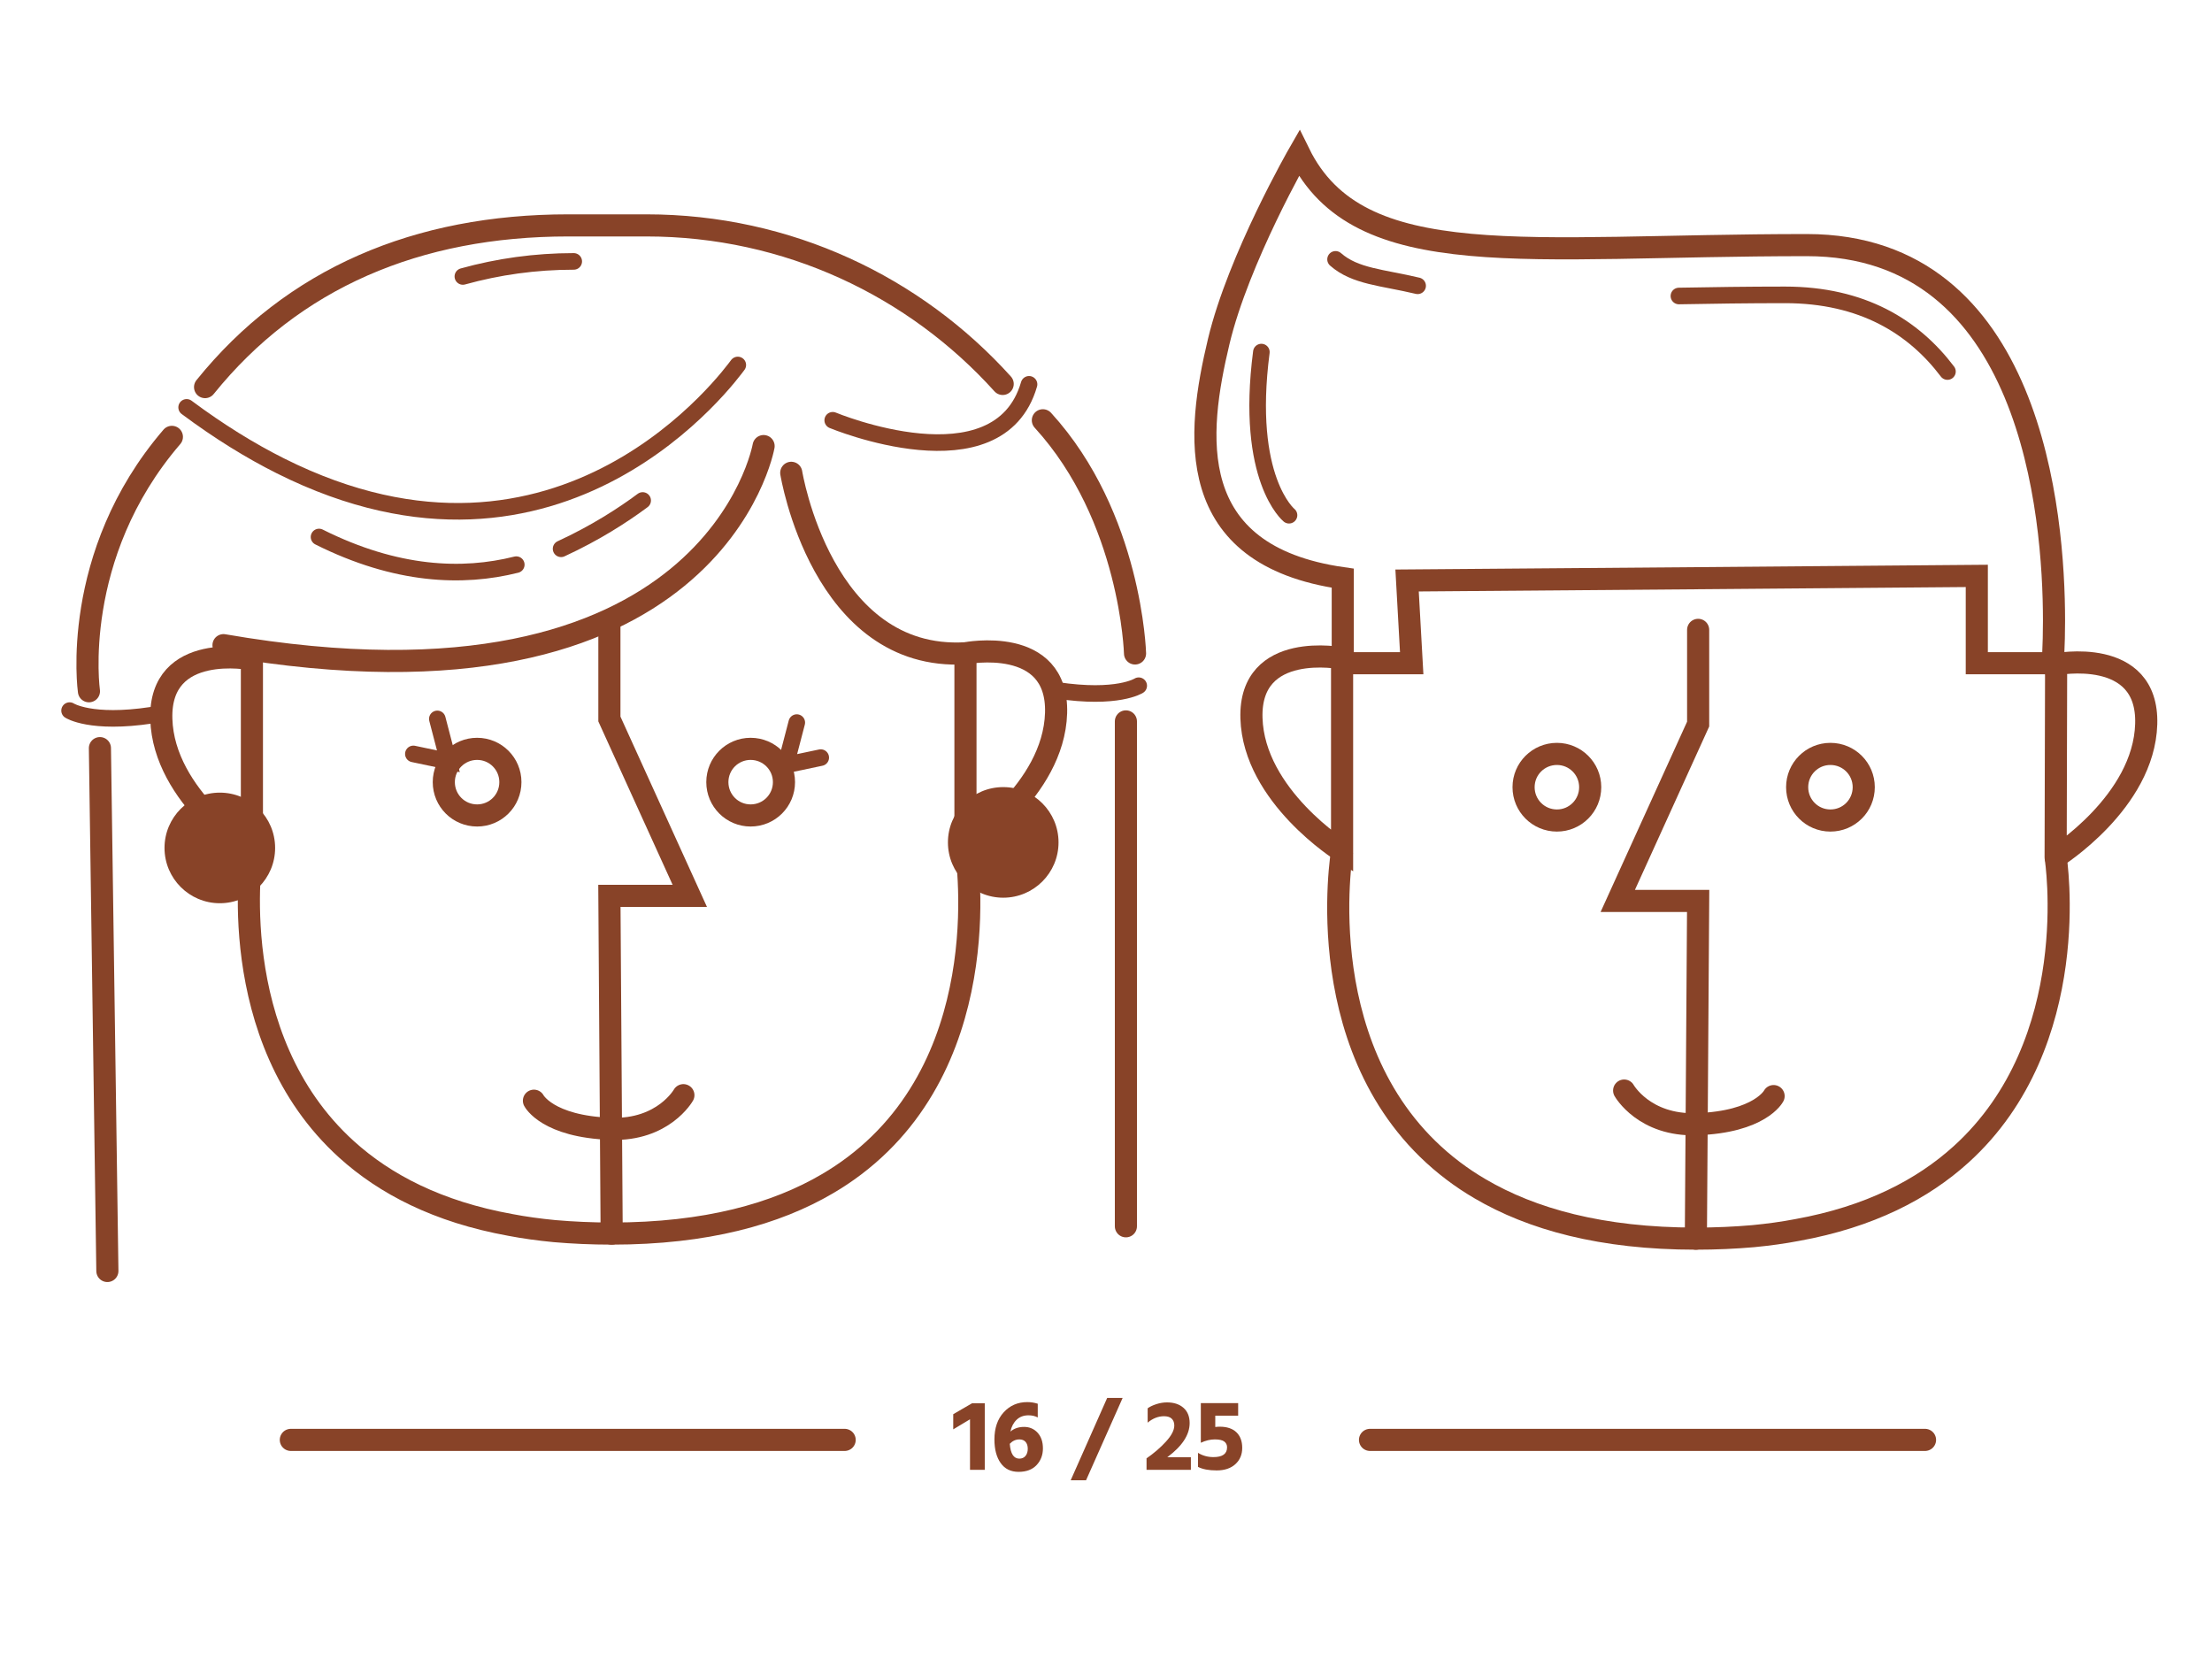
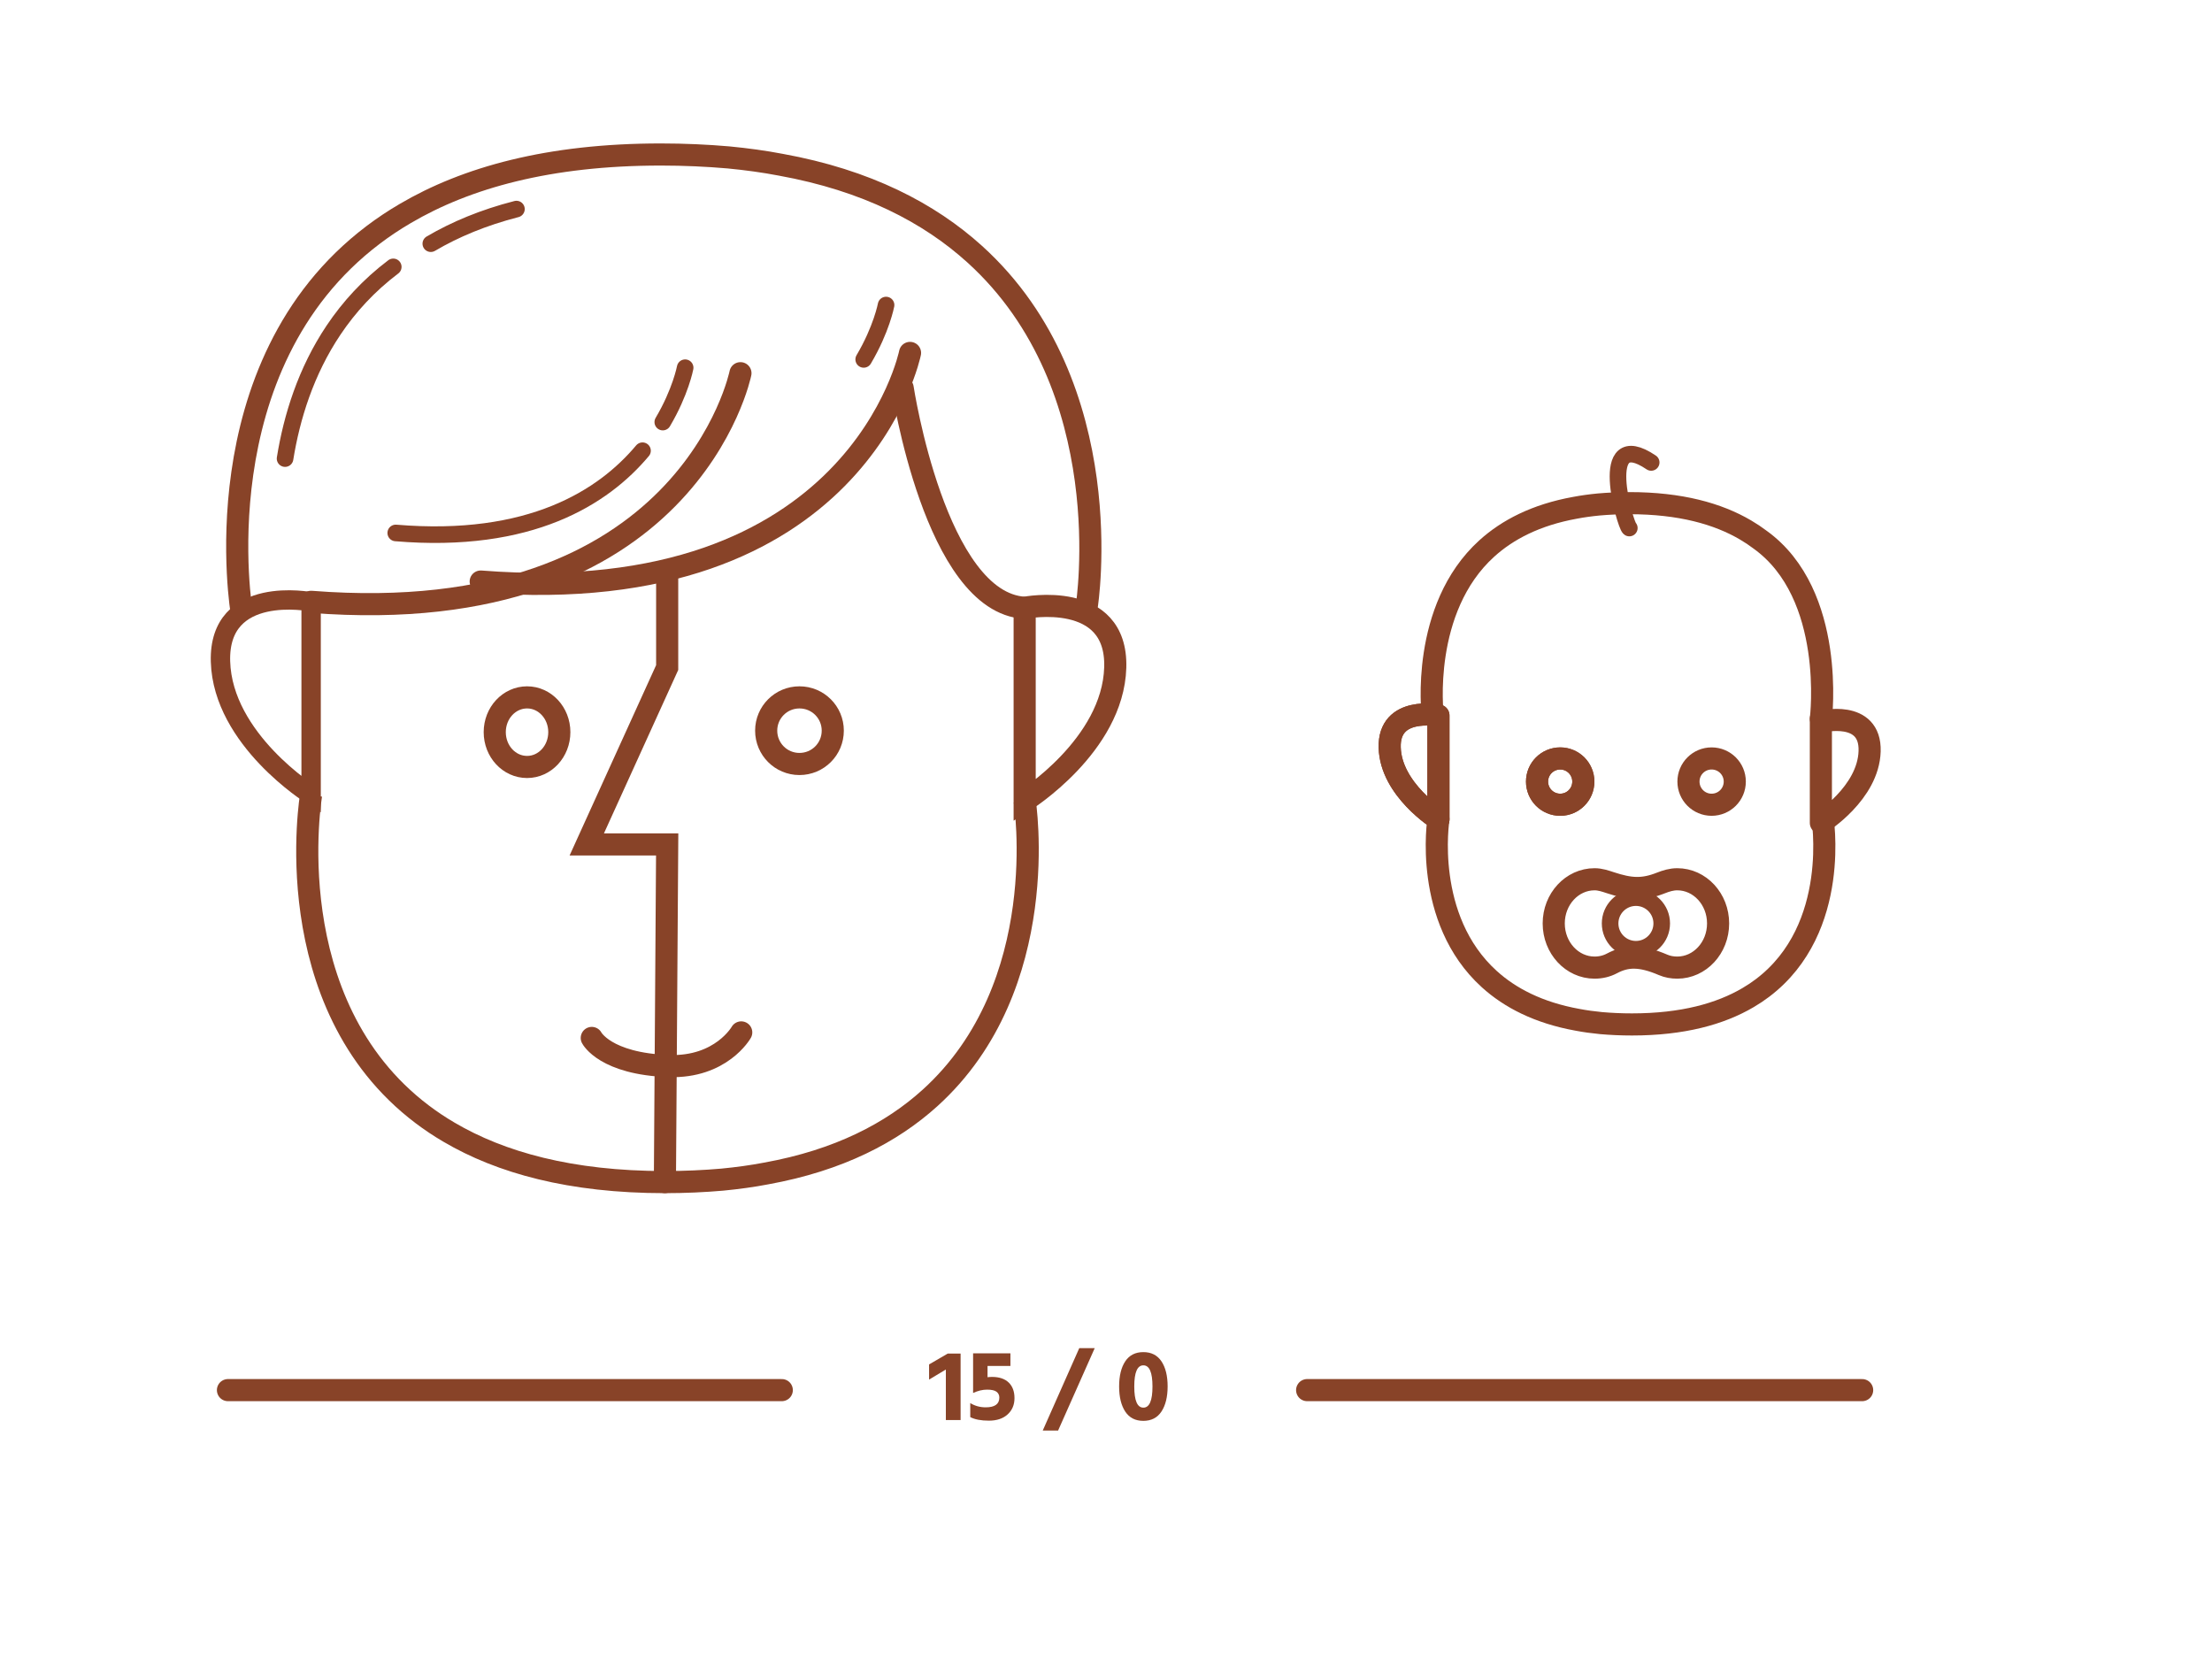
<svg xmlns="http://www.w3.org/2000/svg" version="1.1" id="Calque_1" x="0px" y="0px" width="400px" height="300px" viewBox="0 0 400 300" enable-background="new 0 0 400 300" xml:space="preserve">
  <g>
-     <line fill="none" stroke="#884328" stroke-width="4" stroke-linecap="round" stroke-miterlimit="10" x1="247.741" y1="260.378" x2="348.105" y2="260.378" />
-     <line fill="none" stroke="#884328" stroke-width="4" stroke-linecap="round" stroke-miterlimit="10" x1="52.591" y1="260.378" x2="152.741" y2="260.378" />
+     <line fill="none" stroke="#884328" stroke-width="4" stroke-linecap="round" stroke-miterlimit="10" x1="236.372" y1="251.378" x2="336.735" y2="251.378" />
+     <line fill="none" stroke="#884328" stroke-width="4" stroke-linecap="round" stroke-miterlimit="10" x1="41.221" y1="251.378" x2="141.371" y2="251.378" />
    <g>
-       <rect x="172.191" y="252.79" fill="none" width="60.314" height="20.432" />
-       <path fill="#884328" d="M178.076,265.79h-2.667v-9.139l-3.034,1.821v-2.74l3.384-1.967h2.317V265.79z" />
-       <path fill="#884328" d="M185.183,258.03c0.986,0,1.802,0.349,2.445,1.048s0.966,1.646,0.966,2.841s-0.384,2.2-1.149,3.016    c-0.767,0.815-1.852,1.223-3.255,1.223s-2.482-0.53-3.236-1.59s-1.131-2.485-1.131-4.275c0-2.047,0.561-3.684,1.683-4.91    s2.54-1.839,4.257-1.839c0.649,0,1.281,0.098,1.895,0.294v2.482c-0.479-0.257-1.036-0.386-1.674-0.386    c-0.87,0-1.585,0.267-2.143,0.8s-0.935,1.248-1.131,2.142C183.371,258.312,184.195,258.03,185.183,258.03z M184.327,263.767    c0.479,0,0.853-0.165,1.122-0.496s0.404-0.76,0.404-1.288c0-0.527-0.132-0.94-0.396-1.241c-0.264-0.3-0.634-0.45-1.112-0.45    c-0.662,0-1.244,0.264-1.747,0.791C182.733,262.873,183.31,263.767,184.327,263.767z" />
-       <path fill="#884328" d="M196.39,267.684h-2.777l6.602-14.895h2.795L196.39,267.684z" />
-       <path fill="#884328" d="M215.348,265.79h-8.018v-2.078c1.324-0.907,2.491-1.912,3.503-3.016c1.012-1.103,1.517-2.078,1.517-2.924    c0-0.515-0.153-0.922-0.459-1.223c-0.307-0.3-0.772-0.451-1.397-0.451c-1.043,0-2.029,0.386-2.961,1.159v-2.593    c0.404-0.294,0.932-0.545,1.581-0.754c0.65-0.208,1.287-0.312,1.913-0.312c1.25,0,2.246,0.328,2.988,0.984    c0.741,0.656,1.112,1.572,1.112,2.749c0,2.121-1.349,4.18-4.046,6.178h4.267V265.79z" />
-       <path fill="#884328" d="M223.586,259.005c0.698,0.674,1.048,1.615,1.048,2.822c0,1.208-0.414,2.188-1.241,2.942    s-1.955,1.131-3.384,1.131c-1.428,0-2.553-0.214-3.374-0.644v-2.538c0.834,0.515,1.766,0.772,2.795,0.772    c1.643,0,2.464-0.589,2.464-1.766c0-0.441-0.168-0.791-0.505-1.048c-0.338-0.258-0.911-0.386-1.72-0.386    c-0.81,0-1.649,0.202-2.52,0.607v-7.172h6.749v2.28h-4.138v2.041c0.27-0.037,0.539-0.055,0.81-0.055    C221.882,257.993,222.887,258.331,223.586,259.005z" />
+       <rect x="167.822" y="243.79" fill="none" width="60.314" height="20.432" />
+       <path fill="#884328" d="M173.707,256.79h-2.667v-9.14l-3.034,1.821v-2.74l3.384-1.968h2.317V256.79z" />
+       <path fill="#884328" d="M182.404,250.005c0.698,0.674,1.048,1.615,1.048,2.822c0,1.208-0.414,2.188-1.241,2.942    s-1.955,1.131-3.384,1.131c-1.428,0-2.553-0.215-3.374-0.644v-2.538c0.834,0.515,1.766,0.772,2.795,0.772    c1.643,0,2.464-0.589,2.464-1.766c0-0.441-0.168-0.79-0.505-1.048c-0.338-0.258-0.911-0.386-1.72-0.386    c-0.81,0-1.649,0.202-2.52,0.606v-7.172h6.749v2.28h-4.138v2.041c0.27-0.036,0.539-0.055,0.81-0.055    C180.7,248.993,181.705,249.33,182.404,250.005z" />
+       <path fill="#884328" d="M191.34,258.684h-2.777l6.602-14.895h2.795L191.34,258.684z" />
+       <path fill="#884328" d="M206.75,244.506c1.446,0,2.54,0.559,3.282,1.674c0.741,1.115,1.112,2.623,1.112,4.523    s-0.371,3.414-1.112,4.542c-0.742,1.128-1.836,1.691-3.282,1.691c-1.447,0-2.538-0.561-3.273-1.683    c-0.735-1.121-1.104-2.635-1.104-4.541s0.368-3.418,1.104-4.533S205.302,244.506,206.75,244.506z M206.758,246.896    c-1.098,0-1.646,1.275-1.646,3.825s0.548,3.825,1.646,3.825c1.097,0,1.646-1.275,1.646-3.825S207.855,246.896,206.758,246.896z" />
    </g>
  </g>
  <g>
    <g>
-       <path fill="none" stroke="#884328" stroke-width="3.503" stroke-linecap="round" stroke-miterlimit="10" d="M307.079,113.898" />
-       <path fill="none" stroke="#884328" stroke-width="4" stroke-miterlimit="10" d="M287.558,142.347c0,3.338-2.695,6.029-6.016,6.029    c-3.338,0-6.032-2.691-6.032-6.029c0-3.325,2.694-6.016,6.032-6.016C284.864,136.331,287.558,139.022,287.558,142.347z" />
-       <path fill="none" stroke="#884328" stroke-width="4" stroke-miterlimit="10" d="M337.024,142.347c0,3.338-2.688,6.029-6.029,6.029    c-3.325,0-6.013-2.691-6.013-6.029c0-3.325,2.688-6.016,6.013-6.016C334.336,136.331,337.024,139.022,337.024,142.347z" />
-       <path fill="none" stroke="#884328" stroke-width="4" stroke-linejoin="round" stroke-miterlimit="10" d="M371.808,122.178    l-0.084-2.047c0,0,16.797-3.322,16.381,10.804c-0.413,14.122-16.381,24.091-16.381,24.091L371.808,122.178z" />
-       <path fill="none" stroke="#884328" stroke-width="4" stroke-miterlimit="10" d="M242.691,129.268v-10.215    c0,0-16.8-3.325-16.388,10.801c0.419,14.122,16.388,24.094,16.388,24.094V129.268z" />
-       <path fill="none" stroke="#884328" stroke-width="4" stroke-miterlimit="10" d="M242.691,153.947c0,0-6.481,37.7,20.09,57.78    c1.511,1.144,3.124,2.223,4.85,3.234c9.325,5.486,21.949,9.023,39.036,9.023c3.64,0,7.099-0.162,10.355-0.445    c2.792-0.27,5.428-0.63,7.96-1.115c13.154-2.376,22.71-7.394,29.626-13.658c22.433-20.308,17.116-53.74,17.116-53.74" />
-       <polyline fill="none" stroke="#884328" stroke-width="4" stroke-linecap="round" stroke-miterlimit="10" points="307.079,113.898     307.079,130.935 292.541,162.918 307.079,162.918 306.845,197.634 306.666,223.984   " />
-       <path fill="none" stroke="#884328" stroke-width="4" stroke-linecap="round" stroke-miterlimit="10" d="M293.697,197.207    c0,0,3.608,6.405,13.088,6.084c11.53-0.39,13.939-5.083,13.939-5.083" />
-       <path fill="none" stroke="#884328" stroke-width="4" stroke-miterlimit="10" d="M306.787,104.557l50.681-0.416v15.786h13.713    c0,0,0.25-2.938,0.25-7.674c0-19.232-4.024-67.931-44.701-67.931c-50.681,0-81.006,5.395-91.81-16.619    c0,0-10.949,19.025-14.538,34.063c-3.954,16.566-6.647,38.636,22.433,42.79v15.37h12.465l-0.835-14.954L306.787,104.557z" />
-       <path fill="none" stroke="#884328" stroke-width="3" stroke-linecap="round" stroke-miterlimit="10" d="M256.353,51.68    c-6.428-1.534-11.306-1.67-14.843-4.779" />
-       <path fill="none" stroke="#884328" stroke-width="3" stroke-linecap="round" stroke-miterlimit="10" d="M352.162,67.185    c-6.116-8.083-15.381-13.864-29.376-13.864c-6.793,0-13.186,0.097-19.184,0.205" />
-       <path fill="none" stroke="#884328" stroke-width="3" stroke-linecap="round" stroke-miterlimit="10" d="M233.095,93.167    c0,0-8-6.5-5-29.5" />
+       <path fill="none" stroke="#884328" stroke-width="4" stroke-linecap="round" stroke-linejoin="round" stroke-miterlimit="10" d="    M282.137,137.152c-2.322,0-4.191,1.871-4.191,4.182c0,2.32,1.868,4.191,4.191,4.191c2.311,0,4.18-1.871,4.18-4.191    C286.317,139.022,284.448,137.152,282.137,137.152z" />
+       <path fill="none" stroke="#884328" stroke-width="4" stroke-linecap="round" stroke-linejoin="round" stroke-miterlimit="10" d="    M260.113,129.384c0,0-9.036-1.787-8.812,5.812c0.222,7.597,8.812,12.959,8.812,12.959v-17.984V129.384z" />
+       <path fill="none" stroke="#884328" stroke-width="4" stroke-linecap="round" stroke-linejoin="round" stroke-miterlimit="10" d="    M305.328,141.333c0,2.32,1.873,4.191,4.182,4.191c2.32,0,4.193-1.871,4.193-4.191c0-2.311-1.873-4.182-4.193-4.182    C307.201,137.152,305.328,139.022,305.328,141.333z" />
+       <path fill="none" stroke="#884328" stroke-width="4" stroke-linecap="round" stroke-linejoin="round" stroke-miterlimit="10" d="    M277.946,141.333c0,2.32,1.868,4.191,4.191,4.191c2.311,0,4.18-1.871,4.18-4.191c0-2.311-1.868-4.182-4.18-4.182    C279.815,137.152,277.946,139.022,277.946,141.333z" />
+       <path fill="none" stroke="#884328" stroke-width="4" stroke-linecap="round" stroke-linejoin="round" stroke-miterlimit="10" d="    M260.113,131.866v-2.482c0,0-9.036-1.787-8.812,5.812c0.222,7.597,8.812,12.959,8.812,12.959V131.866z" />
+       <path fill="none" stroke="#884328" stroke-width="4" stroke-linecap="round" stroke-linejoin="round" stroke-miterlimit="10" d="    M329.272,130.503c0,0,9.037-2.26,8.815,5.339c-0.226,7.597-8.815,12.961-8.815,12.961v-18.82" />
+       <path fill="none" stroke="#884328" stroke-width="4" stroke-linecap="round" stroke-linejoin="round" stroke-miterlimit="10" d="    M329.524,147.575c0,0,3.486,20.28-10.807,31.082c-0.813,0.616-1.68,1.196-2.609,1.74c-5.016,2.951-11.807,4.854-20.999,4.854    c-1.958,0-3.819-0.087-5.57-0.24c-1.502-0.145-2.92-0.339-4.282-0.6c-7.076-1.278-12.216-3.978-15.937-7.347    c-12.068-10.924-9.207-28.909-9.207-28.909" />
+       <path fill="none" stroke="#884328" stroke-width="4" stroke-linecap="round" stroke-linejoin="round" stroke-miterlimit="10" d="    M329.272,129.983c0,0,2.791-22.497-11.004-32.402c-0.813-0.616-1.68-1.196-2.609-1.74c-5.016-2.951-11.807-4.854-20.999-4.854    c-1.958,0-3.819,0.087-5.57,0.24c-1.502,0.145-2.92,0.339-4.282,0.6c-7.076,1.278-12.216,3.978-15.937,7.347    c-12.068,10.924-9.808,29.979-9.808,29.979" />
+       <path fill="none" stroke="#884328" stroke-width="4" stroke-linecap="round" stroke-linejoin="round" stroke-miterlimit="10" d="    M300.759,174.486c0.785,0.337,1.65,0.489,2.544,0.489c4.078,0,7.384-3.576,7.384-7.988c0-4.412-3.306-7.988-7.384-7.988    c-1.051,0-2.024,0.301-2.953,0.668c-3.282,1.297-5.552,1.138-9.139-0.042c-0.916-0.301-1.847-0.626-2.863-0.626    c-4.078,0-7.384,3.576-7.384,7.988c0,4.412,3.306,7.988,7.384,7.988c1.12,0,2.189-0.253,3.131-0.755    C294.132,172.806,296.687,172.74,300.759,174.486z" />
+       <path fill="none" stroke="#884328" stroke-width="3.503" stroke-miterlimit="10" d="M295.826,172.589" />
+       <circle fill="none" stroke="#884328" stroke-width="3" stroke-miterlimit="10" cx="295.826" cy="166.986" r="4.667" />
+       <path fill="none" stroke="#884328" stroke-width="3" stroke-linecap="round" stroke-miterlimit="10" d="M294.634,95.486    c-0.698-0.465-6.047-18.608,3.954-11.862" />
    </g>
-     <path fill="none" stroke="#884328" stroke-width="3.538" stroke-linecap="round" stroke-miterlimit="10" d="M47.75,229.166" />
    <g>
-       <path fill="none" stroke="#884328" stroke-width="4" stroke-miterlimit="10" d="M129.719,141.432c0,3.338,2.695,6.029,6.016,6.029    c3.338,0,6.032-2.691,6.032-6.029c0-3.325-2.694-6.016-6.032-6.016C132.413,135.415,129.719,138.107,129.719,141.432z" />
-       <path fill="none" stroke="#884328" stroke-width="4" stroke-miterlimit="10" d="M80.253,141.432c0,3.338,2.688,6.029,6.029,6.029    c3.325,0,6.013-2.691,6.013-6.029c0-3.325-2.688-6.016-6.013-6.016C82.941,135.415,80.253,138.107,80.253,141.432z" />
-       <path fill="none" stroke="#884328" stroke-width="4" stroke-miterlimit="10" d="M45.553,120.679v-1.463    c0,0-16.797-3.322-16.381,10.804c0.413,14.123,16.381,24.091,16.381,24.091V120.679z" />
-       <path fill="none" stroke="#884328" stroke-width="4" stroke-miterlimit="10" d="M174.585,128.352v-10.215    c0,0,16.8-3.325,16.388,10.801c-0.419,14.123-16.388,24.094-16.388,24.094V128.352z" />
-       <path fill="none" stroke="#884328" stroke-width="4" stroke-miterlimit="10" d="M174.585,153.032c0,0,6.481,37.7-20.09,57.78    c-1.511,1.144-3.124,2.223-4.85,3.234c-9.325,5.486-21.949,9.023-39.036,9.023c-3.64,0-7.099-0.162-10.355-0.445    c-2.792-0.27-5.428-0.63-7.96-1.115c-13.154-2.376-22.71-7.394-29.626-13.658c-22.433-20.308-17.116-53.74-17.116-53.74" />
-       <polyline fill="none" stroke="#884328" stroke-width="4" stroke-linecap="round" stroke-miterlimit="10" points="110.198,112.982     110.198,130.02 124.736,162.003 110.198,162.003 110.432,196.718 110.61,223.068   " />
-       <path fill="none" stroke="#884328" stroke-width="4" stroke-linecap="round" stroke-miterlimit="10" d="M123.579,198.043    c0,0-3.608,6.405-13.088,6.084c-11.53-0.39-13.939-5.083-13.939-5.083" />
-       <path fill="none" stroke="#884328" stroke-width="4" stroke-linecap="round" stroke-miterlimit="10" d="M16.083,125    c0,0-3.5-24.5,15-46" />
-       <line fill="none" stroke="#884328" stroke-width="4" stroke-linecap="round" stroke-miterlimit="10" x1="19.416" y1="229.835" x2="18.068" y2="135.285" />
-       <path fill="none" stroke="#884328" stroke-width="4" stroke-linecap="round" stroke-miterlimit="10" d="M181.317,69.427    c-15.867-17.602-38.847-28.668-64.411-28.668h-14.145c-27.284,0-49.786,9.538-65.678,29.241" />
-       <line fill="none" stroke="#884328" stroke-width="4" stroke-linecap="round" stroke-miterlimit="10" x1="203.598" y1="221.751" x2="203.598" y2="130.452" />
-       <path fill="none" stroke="#884328" stroke-width="3" stroke-linecap="round" stroke-miterlimit="10" d="M103.75,47.27    c-6.945,0-13.669,0.948-20.049,2.722" />
-       <path fill="none" stroke="#884328" stroke-width="3" stroke-linecap="round" stroke-miterlimit="10" d="M33.75,73.667    c5.882,4.379,11.541,7.863,16.966,10.581c51.121,25.613,81.52-16.715,82.7-18.248" />
-       <path fill="none" stroke="#884328" stroke-width="4" stroke-linecap="round" stroke-miterlimit="10" d="M138.083,80.667    c0,0-9,51.333-97.667,36" />
-       <path fill="none" stroke="#884328" stroke-width="3" stroke-linecap="round" stroke-miterlimit="10" d="M27.416,129.333    c-11,1.667-14.833-0.833-14.833-0.833" />
-       <path fill="none" stroke="#884328" stroke-width="3" stroke-linecap="round" stroke-miterlimit="10" d="M191.083,124.833    c11,1.667,14.833-0.833,14.833-0.833" />
-       <path fill="none" stroke="#884328" stroke-width="4" stroke-linecap="round" stroke-miterlimit="10" d="M205.25,118.167    c0,0-0.667-24.667-16.667-42.167" />
-       <path fill="none" stroke="#884328" stroke-width="3" stroke-linecap="round" stroke-miterlimit="10" d="M150.583,76    c0,0,30,12.5,35.5-6.5" />
-       <path fill="none" stroke="#884328" stroke-width="4" stroke-linecap="round" stroke-miterlimit="10" d="M143.083,85.5    c0,0,5.502,34.137,31.502,32.637" />
-       <path fill="none" stroke="#884328" stroke-width="3" stroke-linecap="round" stroke-miterlimit="10" d="M101.462,99.238    c6.235-2.873,11.235-6.116,14.751-8.735" />
-       <path fill="none" stroke="#884328" stroke-width="3" stroke-linecap="round" stroke-miterlimit="10" d="M57.691,97.107    c13.998,7.013,25.984,7.433,35.668,5" />
-       <circle fill="#884328" cx="39.75" cy="153.333" r="10" />
-       <circle fill="#884328" cx="181.416" cy="152.333" r="10" />
-       <polyline fill="none" stroke="#884328" stroke-width="3" stroke-linecap="round" stroke-miterlimit="10" points="74.75,136.333     81.083,137.667 79.083,130   " />
-       <polyline fill="none" stroke="#884328" stroke-width="3" stroke-linecap="round" stroke-miterlimit="10" points="148.416,137     142.083,138.333 144.083,130.667   " />
+       <path fill="none" stroke="#884328" stroke-width="4" stroke-miterlimit="10" d="M101.143,132.393c0,3.487-2.612,6.299-5.831,6.299    c-3.235,0-5.847-2.812-5.847-6.299c0-3.474,2.611-6.285,5.847-6.285C98.532,126.107,101.143,128.919,101.143,132.393z" />
+       <path fill="none" stroke="#884328" stroke-width="4" stroke-miterlimit="10" d="M150.592,132.124c0,3.338-2.688,6.029-6.029,6.029    c-3.325,0-6.013-2.691-6.013-6.029c0-3.325,2.688-6.016,6.013-6.016C147.904,126.107,150.592,128.799,150.592,132.124z" />
+       <path fill="none" stroke="#884328" stroke-width="4" stroke-miterlimit="10" d="M185.292,111.371v-1.463    c0,0,16.797-3.322,16.381,10.804c-0.413,14.123-16.381,24.091-16.381,24.091V111.371z" />
+       <path fill="none" stroke="#884328" stroke-width="3.503" stroke-miterlimit="10" d="M56.26,119.045v-10.215    c0,0-16.8-3.325-16.388,10.801c0.419,14.123,16.388,24.094,16.388,24.094V119.045z" />
+       <path fill="none" stroke="#884328" stroke-width="4" stroke-miterlimit="10" d="M56.26,143.724c0,0-6.481,37.7,20.09,57.78    c1.511,1.144,3.124,2.223,4.85,3.234c9.325,5.486,21.949,9.023,39.036,9.023c3.64,0,7.099-0.162,10.355-0.445    c2.792-0.27,5.428-0.63,7.96-1.115c13.154-2.376,22.71-7.394,29.626-13.658c22.433-20.308,17.116-53.74,17.116-53.74" />
+       <path fill="none" stroke="#884328" stroke-width="4" stroke-linecap="round" stroke-miterlimit="10" d="M134.038,186.692    c0,0-3.608,6.405-13.088,6.084c-11.53-0.39-13.939-5.083-13.939-5.083" />
+       <polyline fill="none" stroke="#884328" stroke-width="4" stroke-linecap="round" stroke-miterlimit="10" points="120.647,103.674     120.647,120.712 106.109,152.695 120.647,152.695 120.413,187.41 120.235,213.76   " />
+       <path fill="none" stroke="#884328" stroke-width="4" stroke-linecap="round" stroke-miterlimit="10" d="M133.896,67.486    c0,0-9.414,46.686-77.637,41.343" />
+       <path fill="none" stroke="#884328" stroke-width="4" stroke-linecap="round" stroke-miterlimit="10" d="M163.23,70.153    c0,0,5.895,38.844,22.062,39.755" />
+       <path fill="none" stroke="#884328" stroke-width="4" stroke-miterlimit="10" d="M43.721,110.878c0,0-7.675-44.645,23.791-68.424    c1.79-1.355,3.699-2.633,5.743-3.83c11.043-6.497,25.992-10.685,46.227-10.685c4.311,0,8.406,0.192,12.263,0.527    c3.306,0.319,6.428,0.747,9.426,1.32c15.577,2.814,26.893,8.757,35.084,16.174c26.566,24.049,20.269,63.64,20.269,63.64" />
+       <path fill="none" stroke="#884328" stroke-width="4" stroke-linecap="round" stroke-miterlimit="10" d="M164.563,63.819    c0,0-9.414,46.686-77.637,41.343" />
+       <path fill="none" stroke="#884328" stroke-width="3" stroke-linecap="round" stroke-miterlimit="10" d="M77.905,44.065    c4.382-2.578,9.502-4.721,15.483-6.258" />
+       <path fill="none" stroke="#884328" stroke-width="3" stroke-linecap="round" stroke-miterlimit="10" d="M51.548,82.928    c1.199-7.44,3.736-15.742,8.786-23.263c2.772-4.128,6.3-8.021,10.78-11.406" />
+       <path fill="none" stroke="#884328" stroke-width="3" stroke-linecap="round" stroke-miterlimit="10" d="M116.187,81.504    c-7.071,8.439-20.305,16.913-44.624,14.871" />
+       <path fill="none" stroke="#884328" stroke-width="3" stroke-linecap="round" stroke-miterlimit="10" d="M123.896,66.494    c0,0-0.826,4.394-4.044,9.83" />
+       <path fill="none" stroke="#884328" stroke-width="3" stroke-linecap="round" stroke-miterlimit="10" d="M160.229,55.161    c0,0-0.826,4.394-4.044,9.83" />
    </g>
  </g>
</svg>
